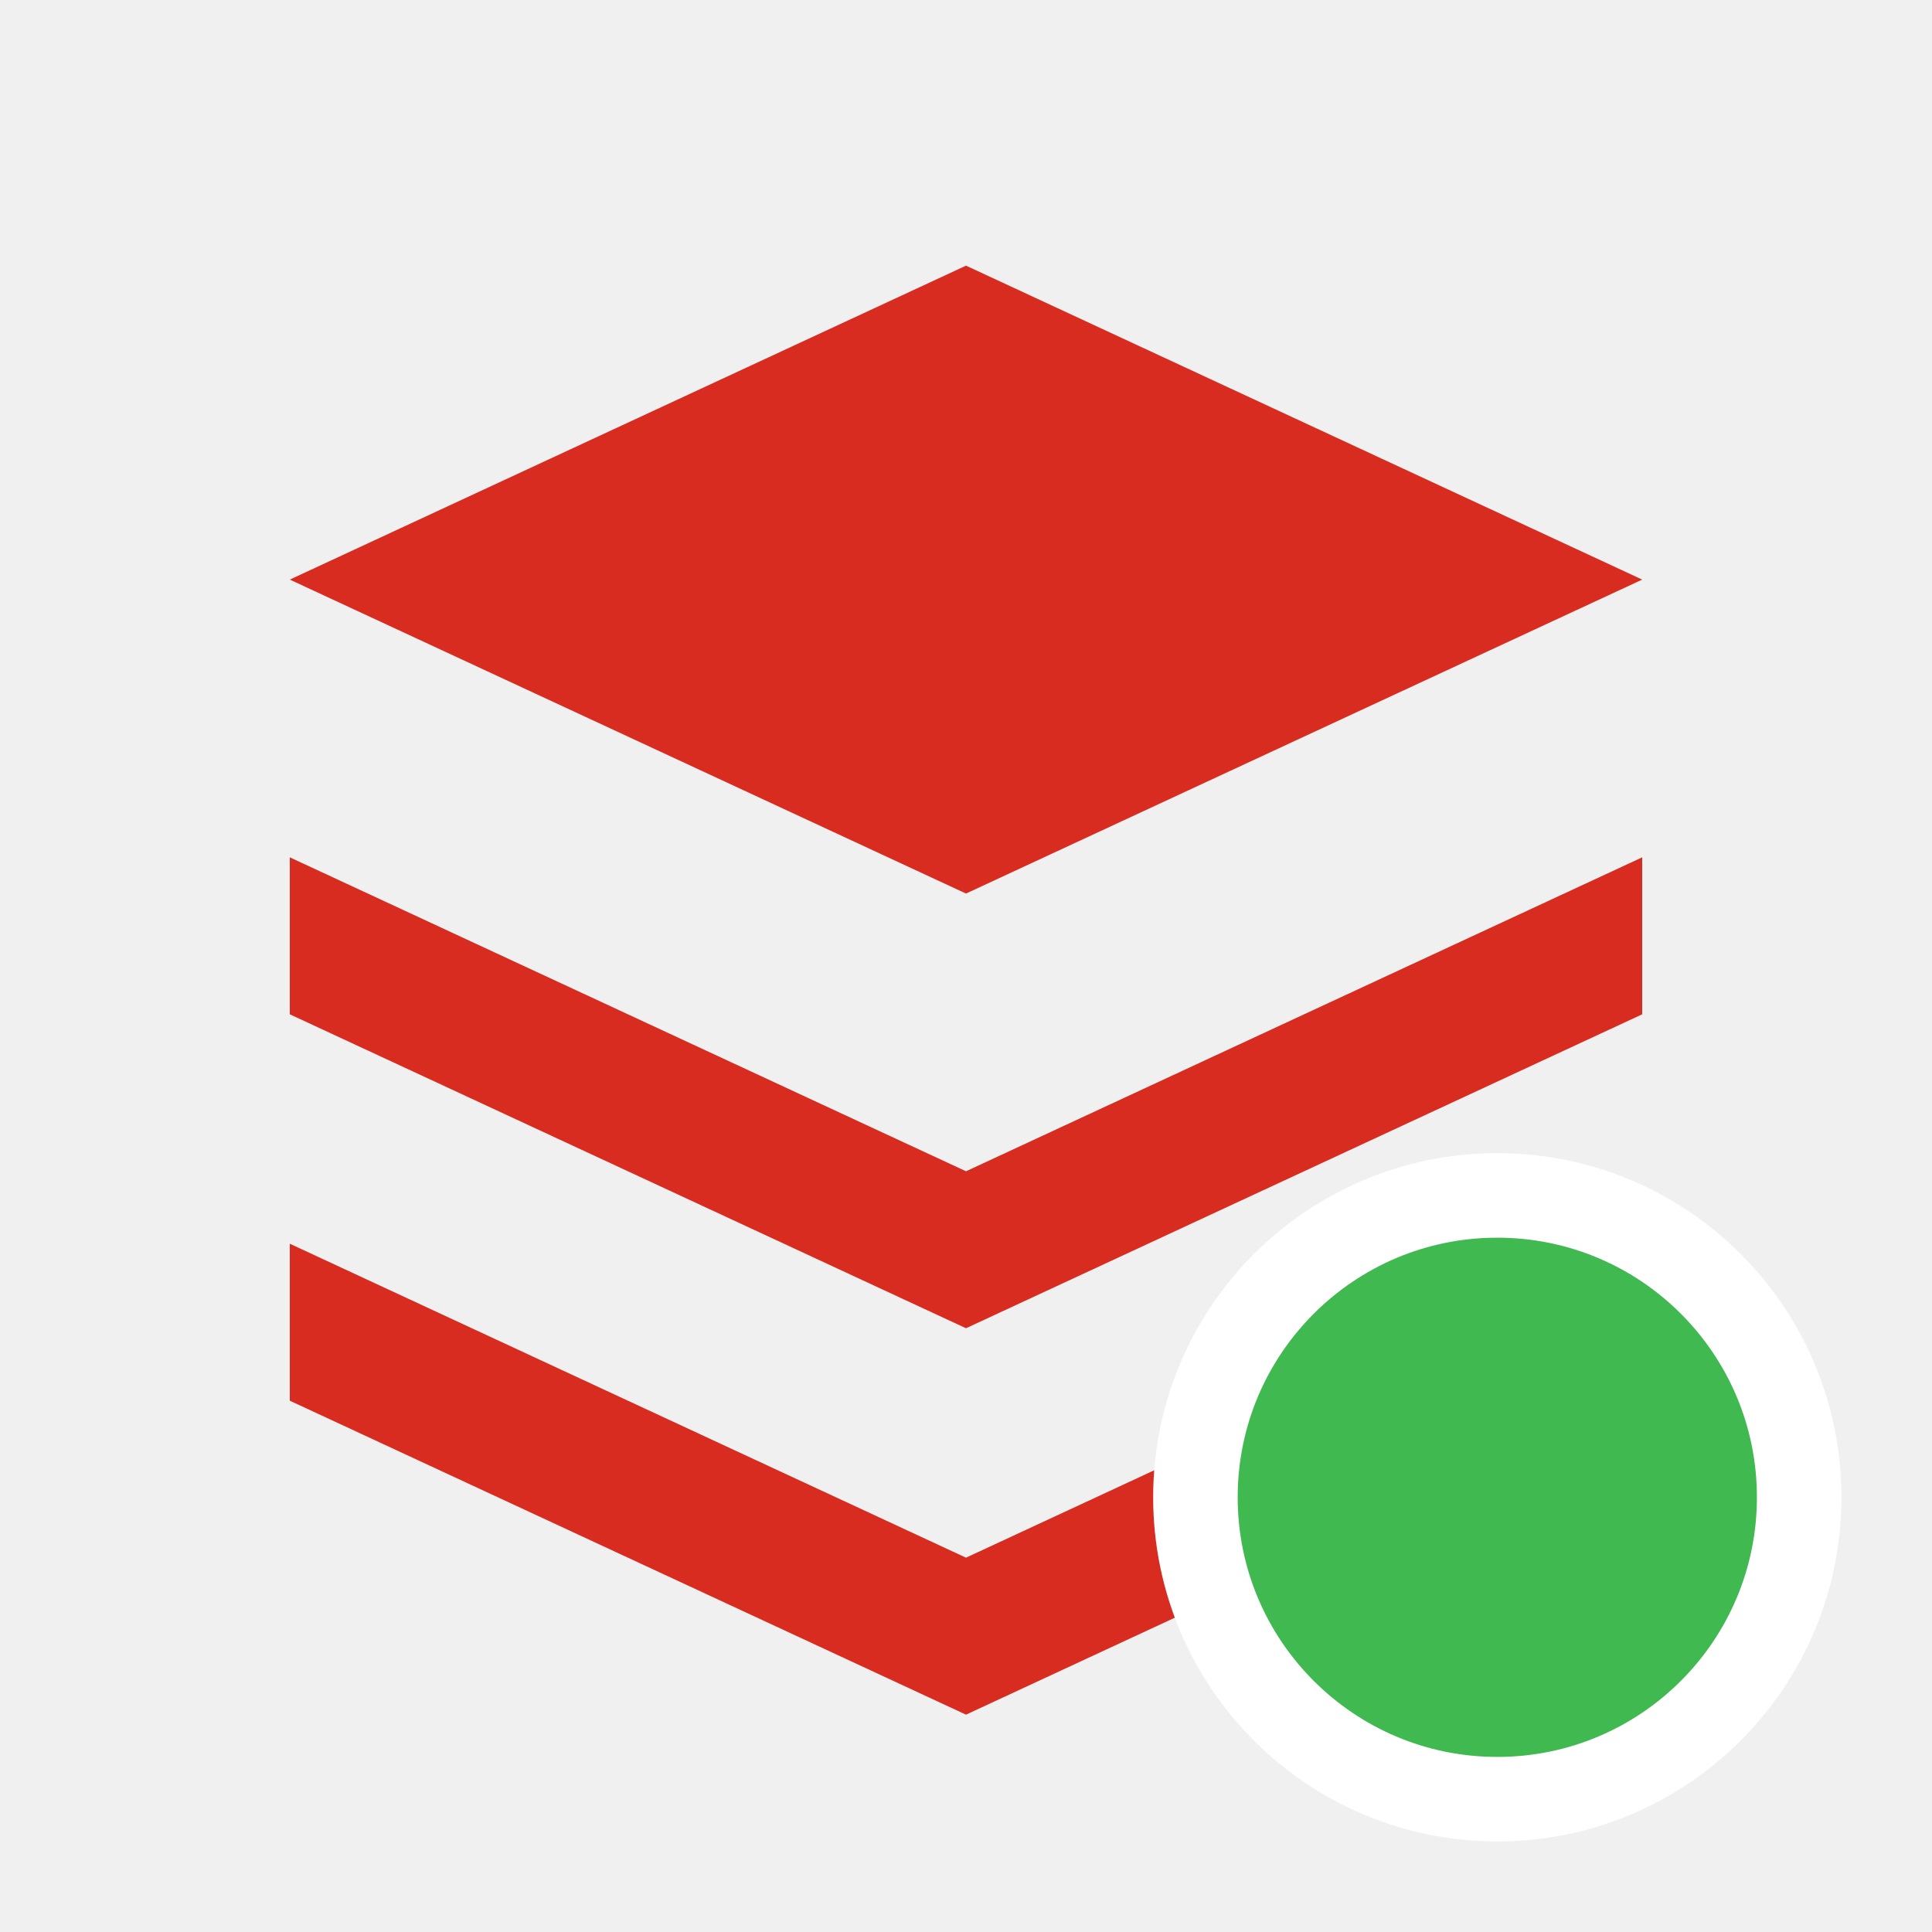
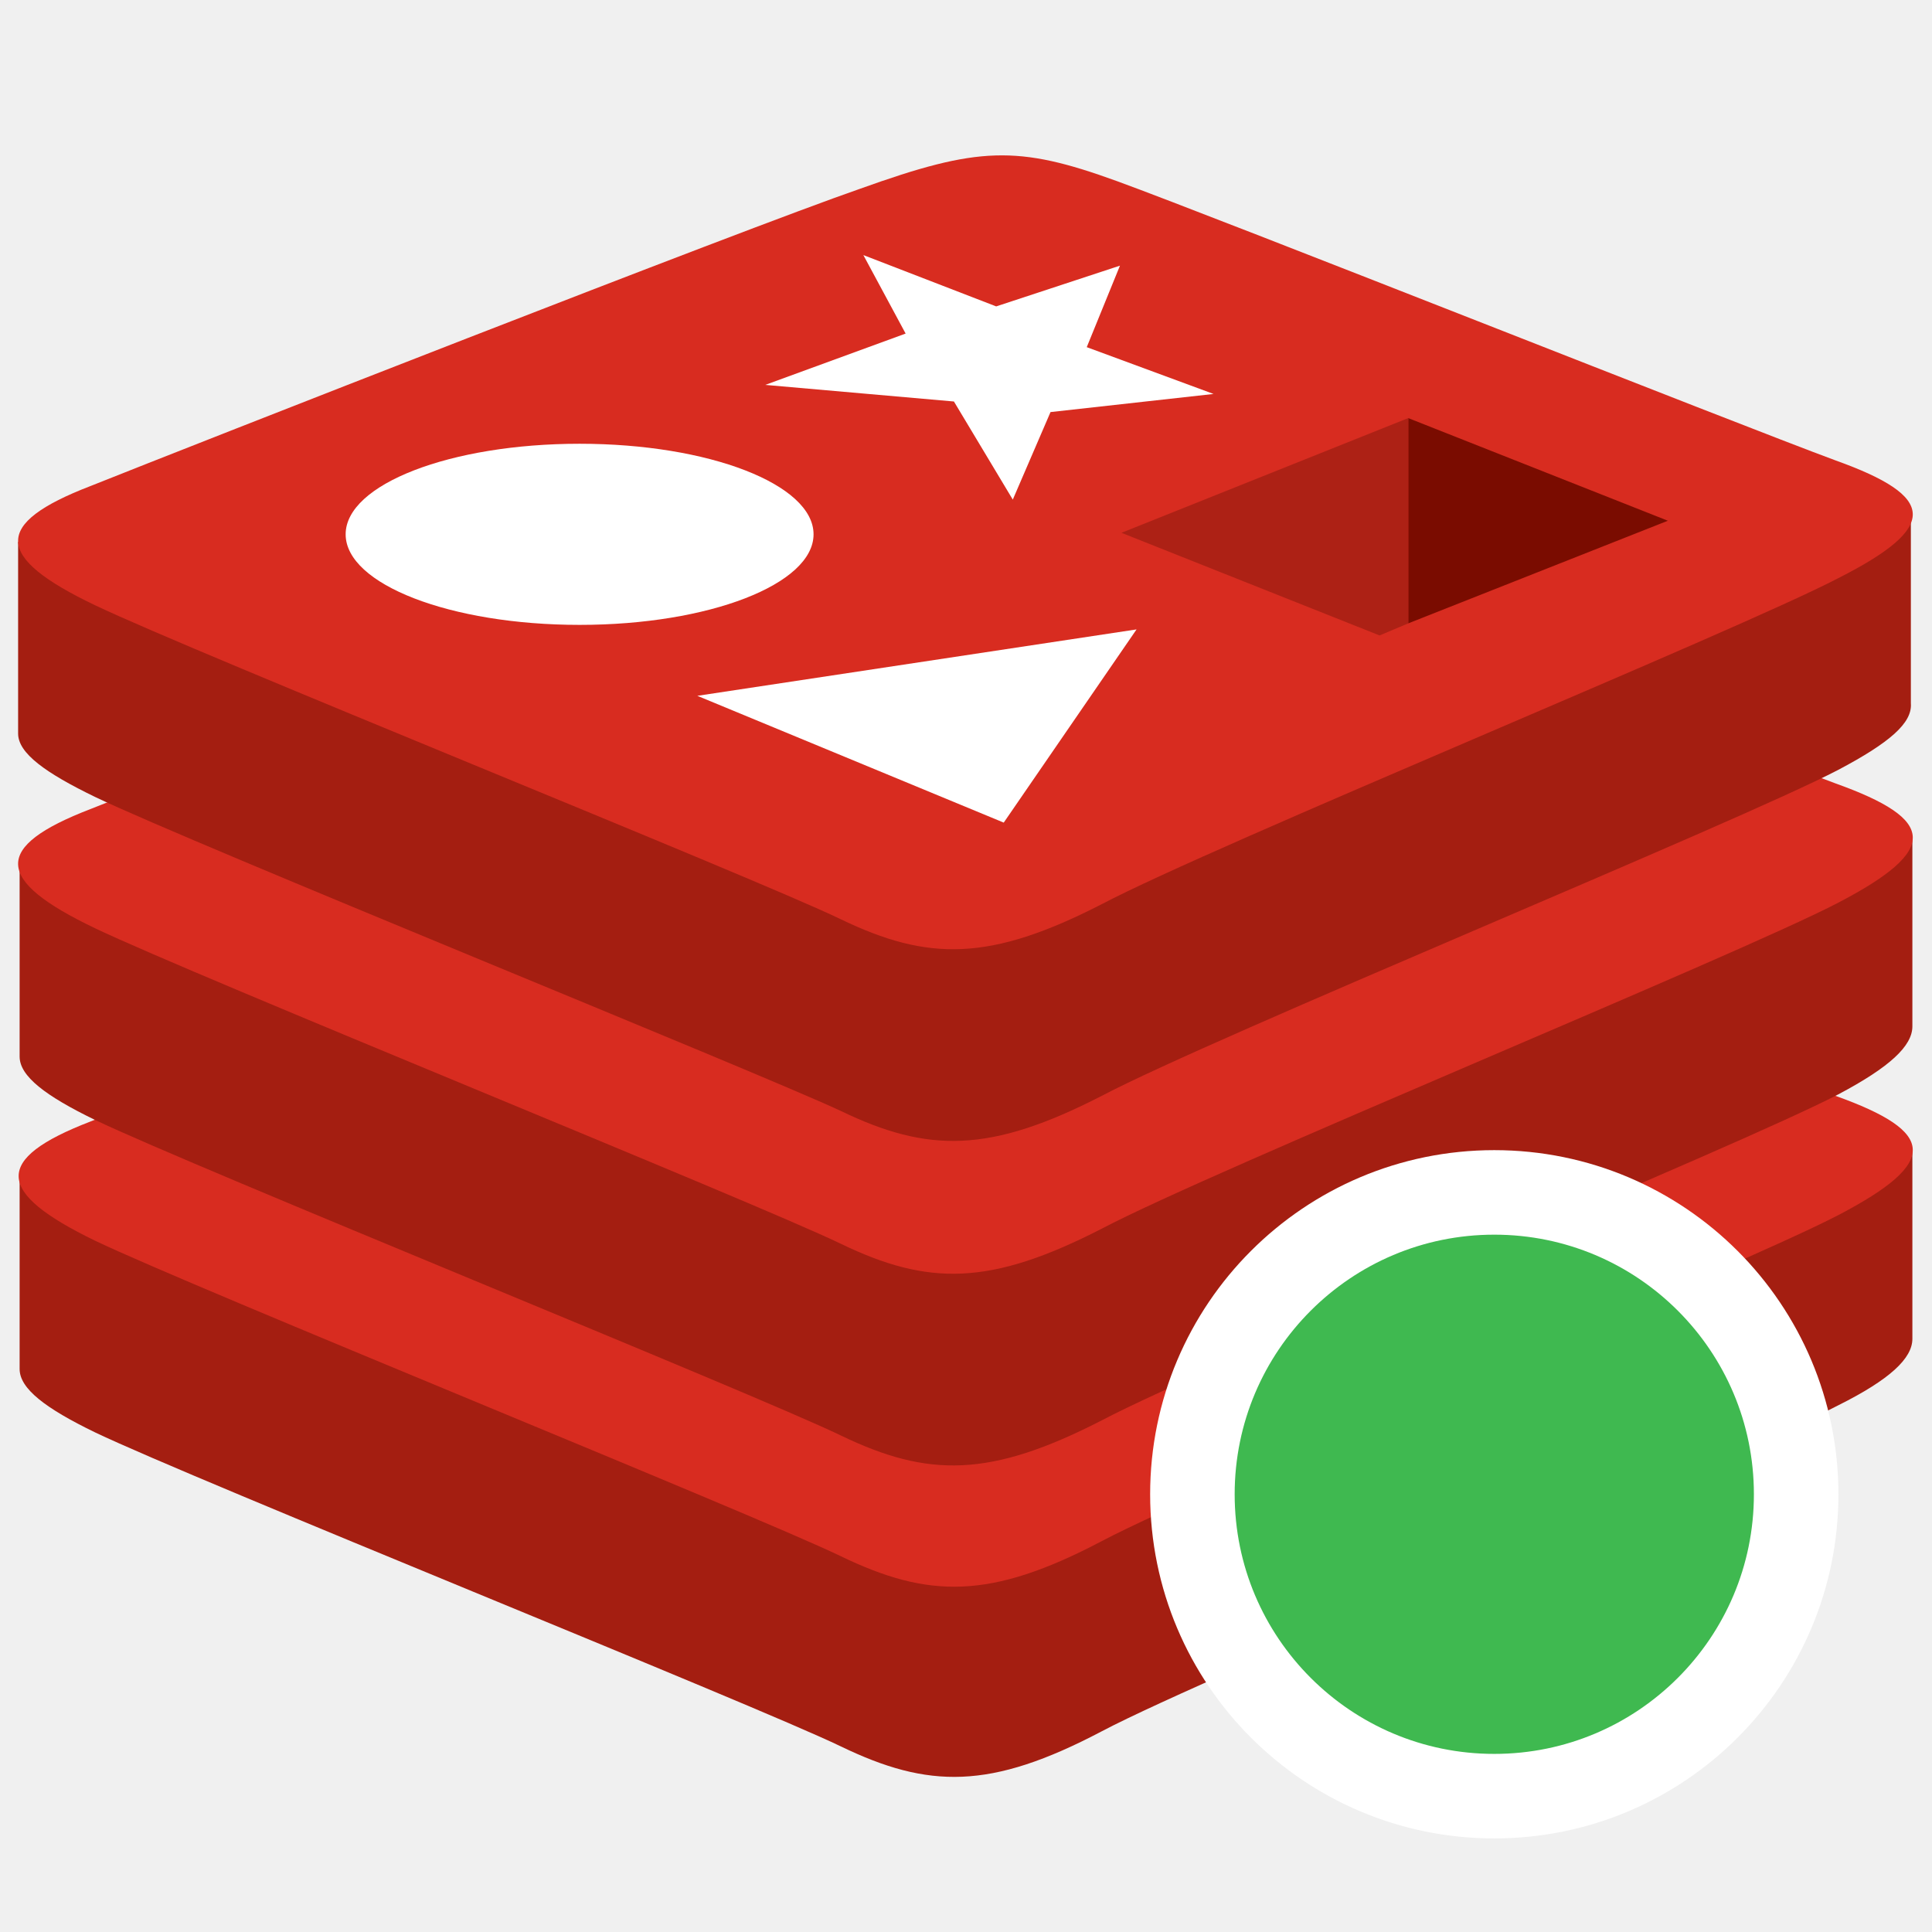
- <svg xmlns="http://www.w3.org/2000/svg" viewBox="0 0 16 16" width="16" height="16">
-   <g fill="#d82c20">
-     <path d="M8 2.2 13.6 4.8 8 7.4 2.4 4.8z" />
-     <path d="M2.4 7.1 8 9.7 13.6 7.1V8.4L8 11 2.4 8.4z" />
-     <path d="M2.4 10.3 8 12.9 13.6 10.3v1.3L8 14.2 2.4 11.6z" />
-   </g>
-   <circle cx="12.4" cy="12.4" r="2.5" fill="#3fb950" stroke="#fff" stroke-width="0.7" />
+ <svg xmlns="http://www.w3.org/2000/svg" viewBox="0 0 128 128">
+   <path fill="#A41E11" d="M121.8 93.1c-6.7 3.5-41.4 17.7-48.8 21.6-7.4 3.9-11.5 3.8-17.3 1S13 98.1 6.3 94.9c-3.3-1.6-5-2.9-5-4.2V78s48-10.5 55.8-13.2c7.8-2.8 10.4-2.9 17-.5s46.1 9.5 52.6 11.9v12.5c0 1.3-1.5 2.7-4.9 4.4z" />
+   <path fill="#D82C20" d="M121.8 80.5C115.1 84 80.4 98.2 73 102.1c-7.4 3.9-11.5 3.8-17.3 1-5.8-2.8-42.7-17.7-49.4-20.9C-.3 79-.5 76.8 6 74.3c6.5-2.6 43.2-17 51-19.7 7.8-2.8 10.4-2.9 17-.5s41.1 16.1 47.6 18.5c6.7 2.4 6.9 4.4.2 7.9z" />
+   <path fill="#A41E11" d="M121.8 72.5C115.1 76 80.4 90.2 73 94.1c-7.4 3.8-11.5 3.8-17.3 1C49.9 92.3 13 77.4 6.3 74.2c-3.3-1.6-5-2.9-5-4.2V57.3s48-10.5 55.8-13.2c7.8-2.8 10.4-2.9 17-.5s46.1 9.5 52.6 11.9V68c0 1.3-1.5 2.7-4.9 4.5z" />
+   <path fill="#D82C20" d="M121.8 59.8c-6.7 3.5-41.4 17.7-48.8 21.6-7.4 3.8-11.5 3.8-17.3 1C49.9 79.6 13 64.7 6.3 61.5s-6.8-5.4-.3-7.9c6.5-2.6 43.2-17 51-19.7 7.8-2.8 10.4-2.9 17-.5s41.1 16.1 47.6 18.5c6.7 2.4 6.9 4.4.2 7.9z" />
+   <path fill="#A41E11" d="M121.8 51c-6.7 3.5-41.4 17.7-48.8 21.6-7.4 3.8-11.5 3.8-17.3 1C49.9 70.9 13 56 6.3 52.8c-3.3-1.6-5.1-2.9-5.1-4.2V35.9s48-10.5 55.8-13.2c7.8-2.8 10.4-2.9 17-.5s46.1 9.5 52.6 11.9v12.5c.1 1.3-1.4 2.6-4.8 4.4z" />
+   <path fill="#D82C20" d="M121.8 38.3C115.1 41.8 80.4 56 73 59.9c-7.4 3.8-11.5 3.8-17.3 1S13 43.3 6.3 40.1s-6.8-5.4-.3-7.9c6.5-2.6 43.2-17 51-19.7 7.8-2.8 10.4-2.9 17-.5s41.1 16.1 47.6 18.5c6.7 2.4 6.9 4.4.2 7.8z" />
+   <path fill="#fff" d="M80.4 26.1l-10.8 1.2-2.5 5.8-3.9-6.5-12.5-1.1 9.3-3.4-2.8-5.2 8.8 3.4 8.2-2.7L72 23zM66.5 54.5l-20.3-8.4 29.1-4.4z" />
+   <ellipse fill="#fff" cx="38.4" cy="35.4" rx="15.5" ry="6" />
+   <path fill="#7A0C00" d="M93.3 27.7l17.2 6.8-17.2 6.8z" />
+   <path fill="#AD2115" d="M74.3 35.3l19-7.6v13.6l-1.9.8z" />
+   <circle cx="99" cy="99" r="20" fill="#3fb950" stroke="#fff" stroke-width="5.6" />
</svg>
